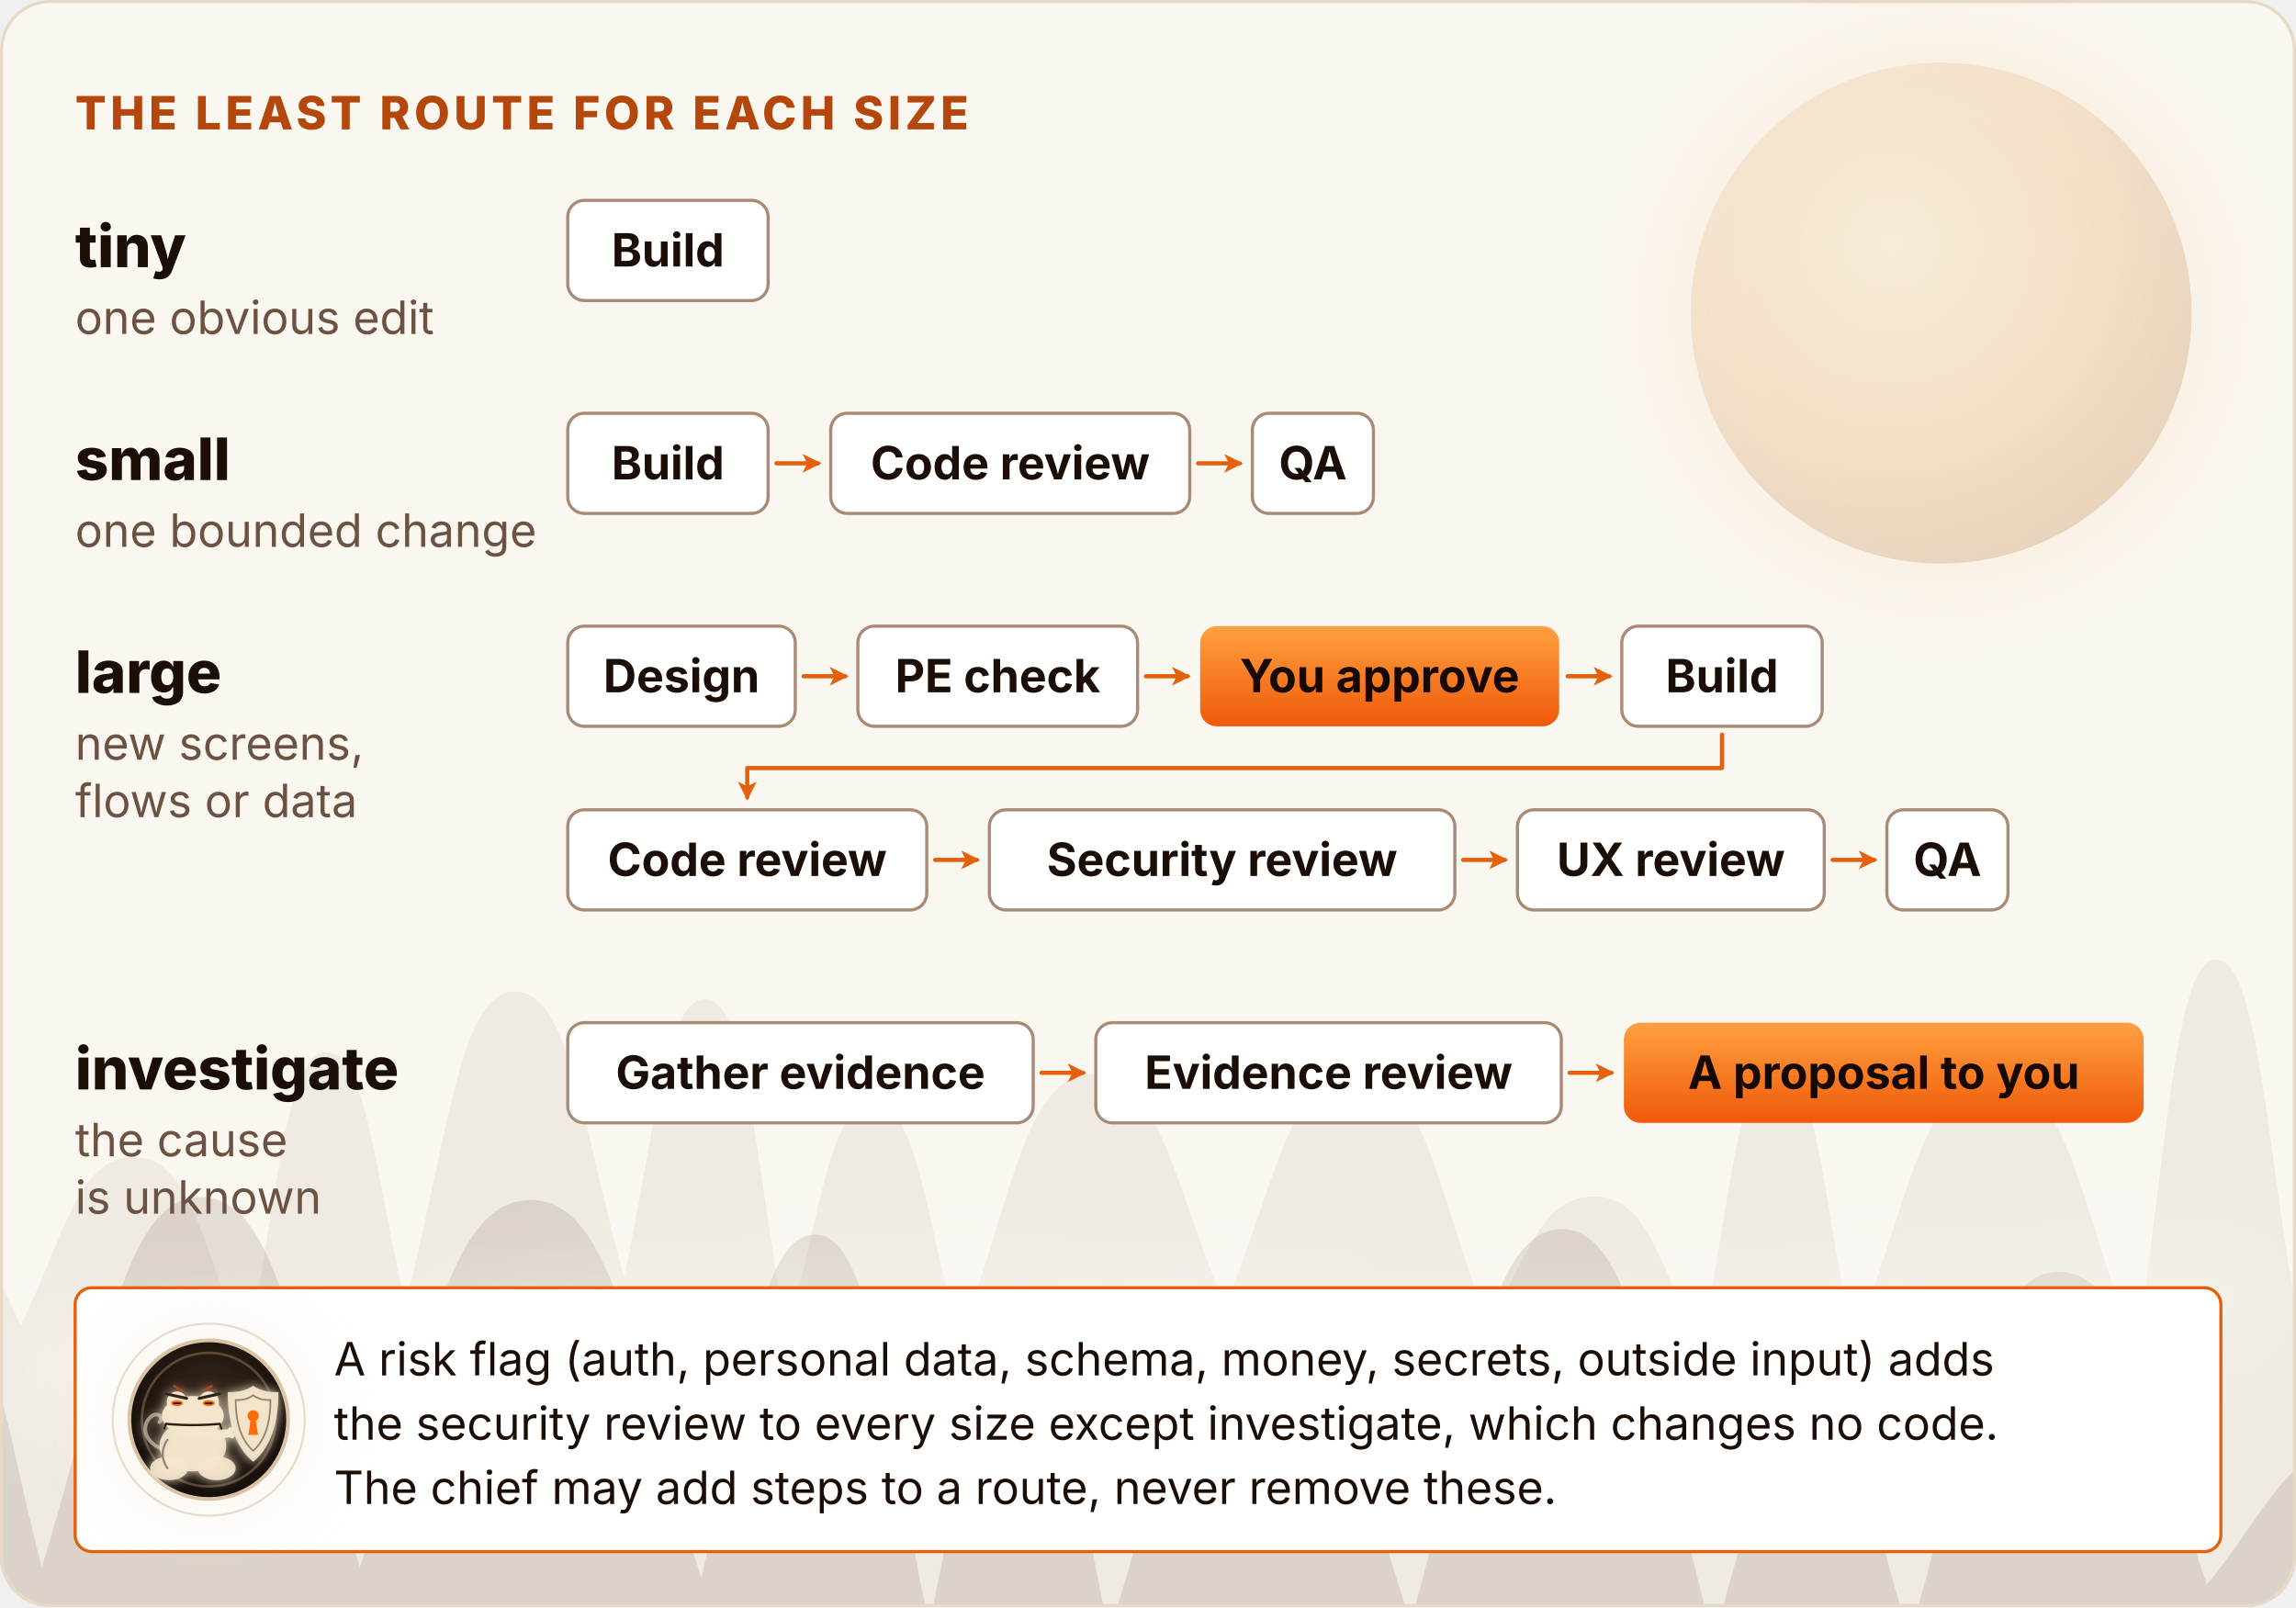
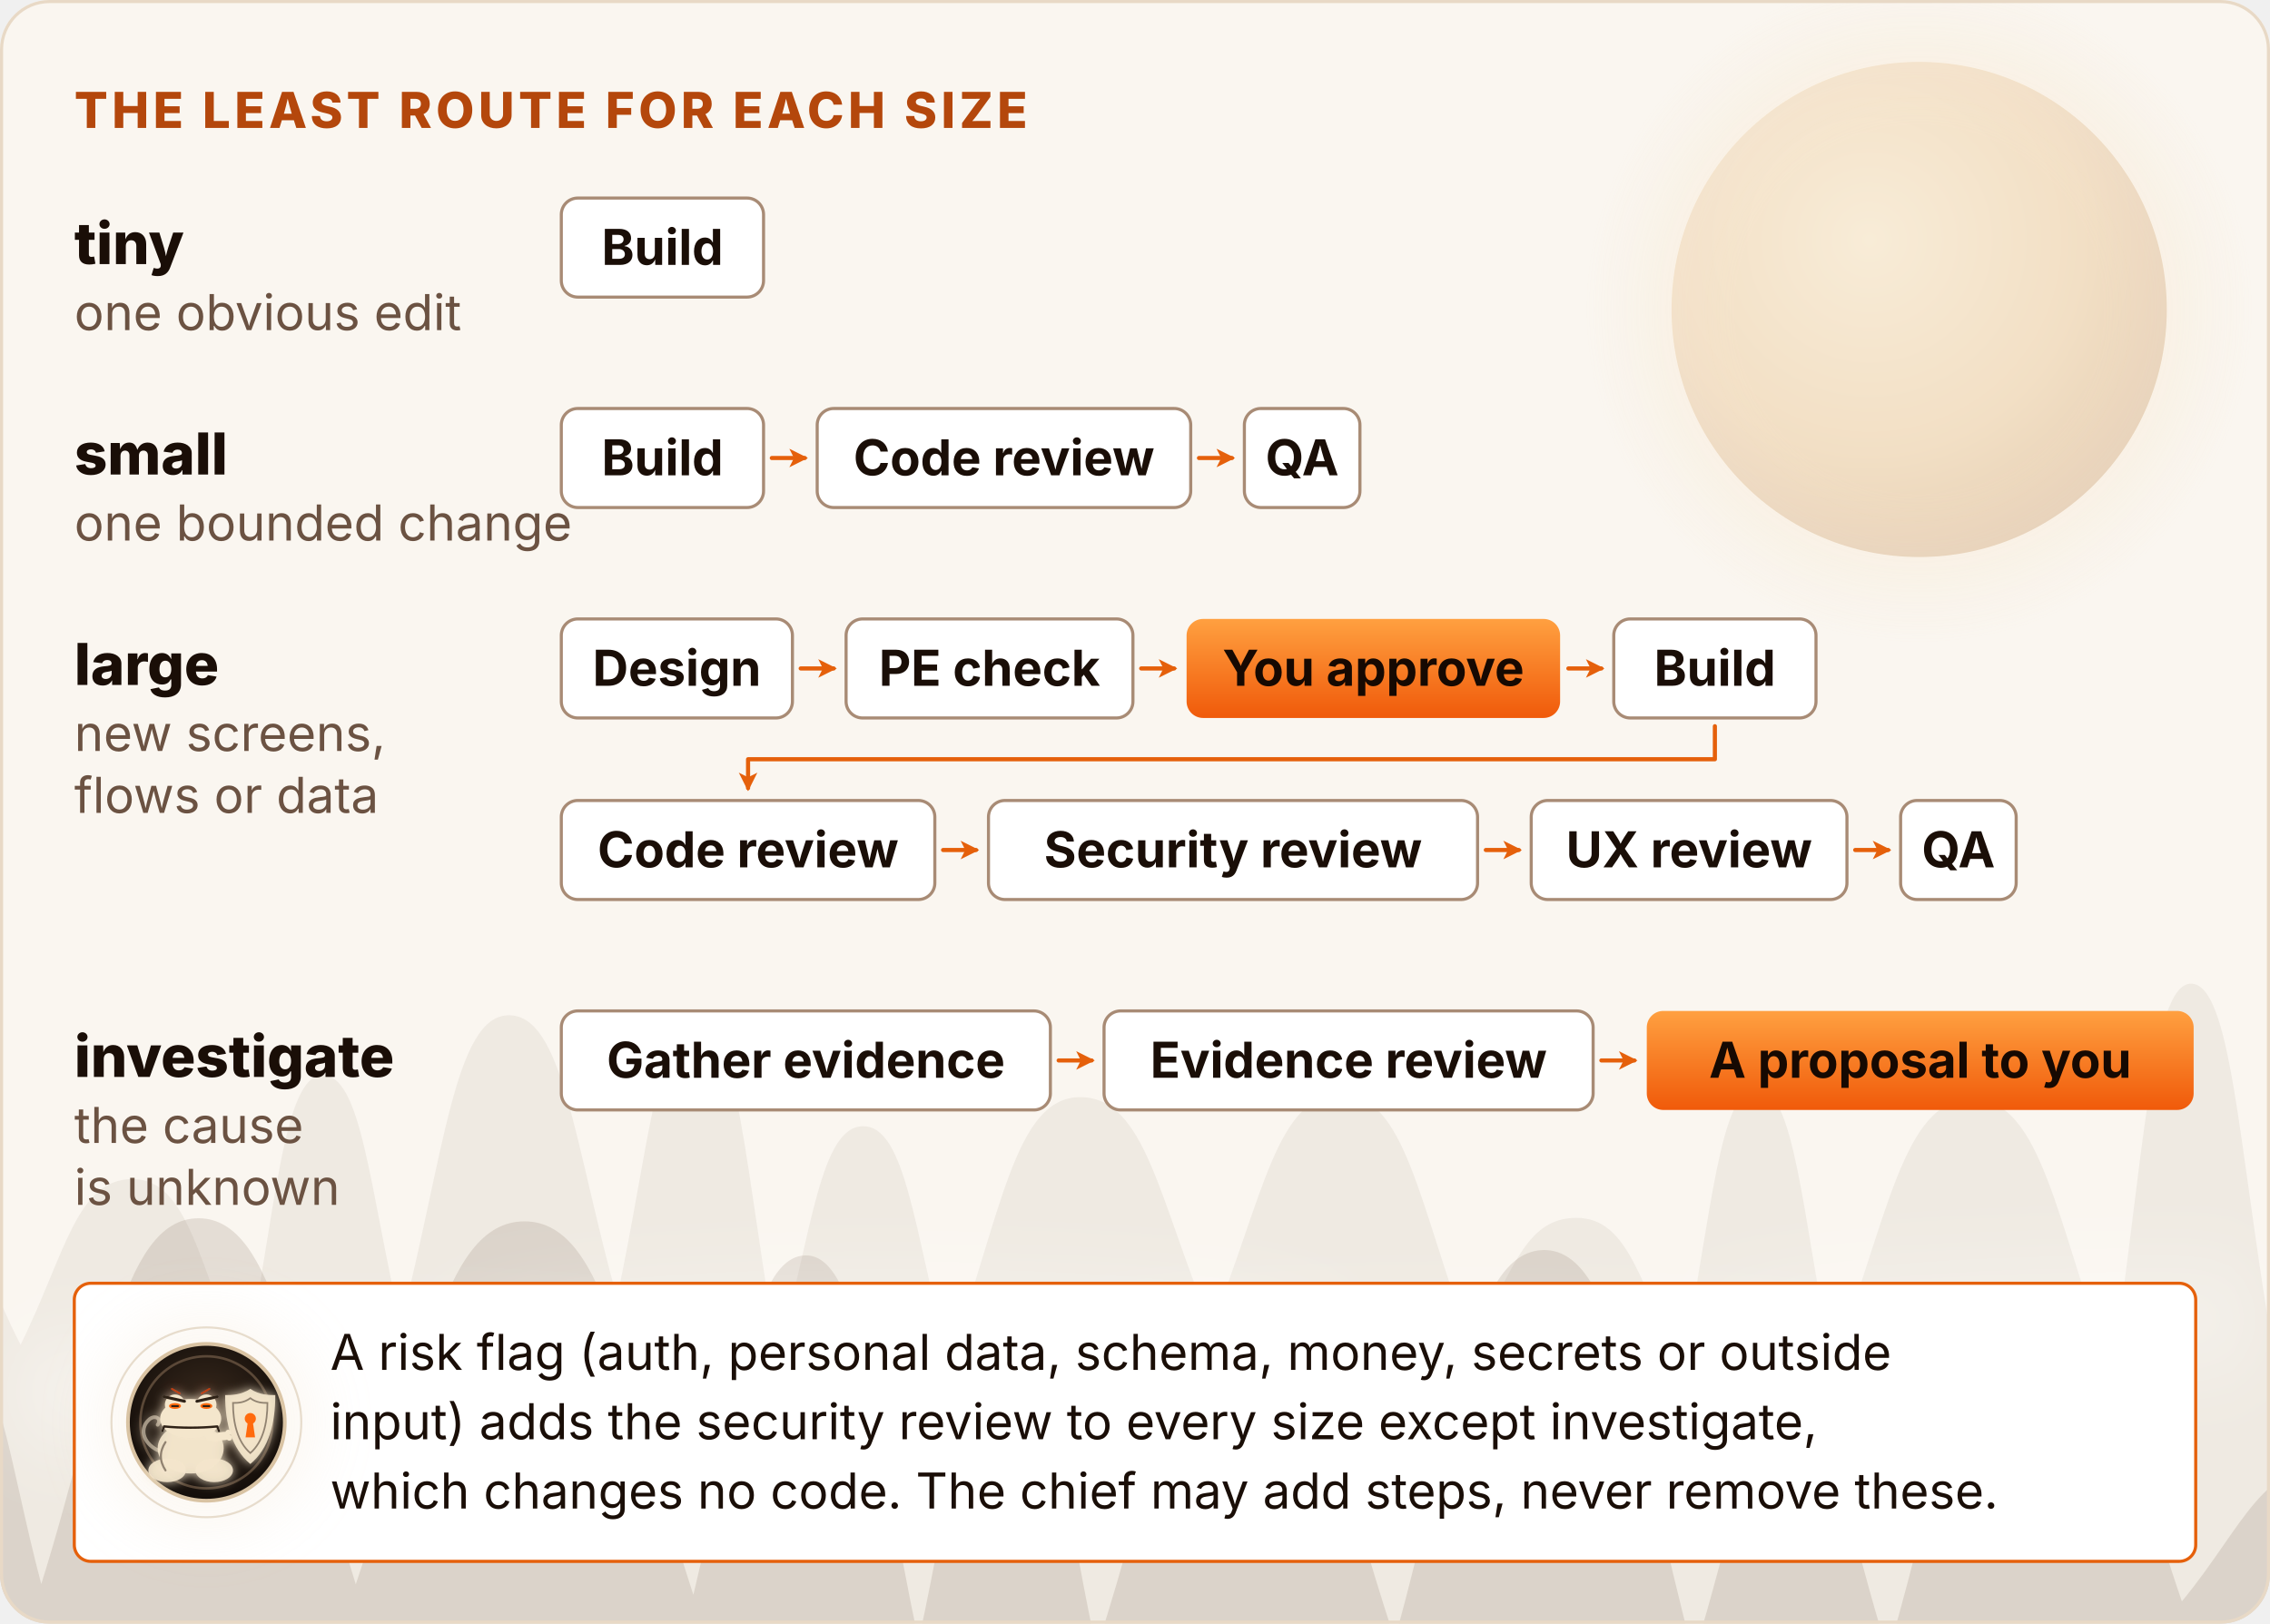
- <svg xmlns="http://www.w3.org/2000/svg" viewBox="0 0 1100 770" width="1100" height="770" role="img" aria-label="Routes by size. Tiny: build. Small: build, code review, QA. Large: design, PE check, you approve, build, code review, security review, UX review, QA. Investigate: gather evidence, evidence review, a proposal to you. A risk flag adds the security review to every size except investigate, which changes no code.">
+ <svg xmlns="http://www.w3.org/2000/svg" viewBox="0 0 1100 787" width="1100" height="787" role="img" aria-label="Routes by size. Tiny: build. Small: build, code review, QA. Large: design, PE check, you approve, build, code review, security review, UX review, QA. Investigate: gather evidence, evidence review, a proposal to you. A risk flag adds the security review to every size except investigate, which changes no code.">
  <style>.pulse{animation:pulse 5s ease-in-out infinite}@keyframes pulse{50%{opacity:.55}}@media (prefers-reduced-motion:reduce){.pulse{animation:none}}</style>
  <defs>
    <linearGradient id="routes-l-sky" x1="0" y1="0" x2="0" y2="1">
      <stop offset="0" stop-color="#080605" />
      <stop offset="0.45" stop-color="#1B120C" />
      <stop offset="0.72" stop-color="#22160E" />
      <stop offset="1" stop-color="#0A0706" />
    </linearGradient>
    <radialGradient id="routes-l-haze">
      <stop offset="0" stop-color="#FF8A2A" stop-opacity="0.6" />
      <stop offset="0.5" stop-color="#FF6A0F" stop-opacity="0.2" />
      <stop offset="1" stop-color="#FF6A0F" stop-opacity="0" />
    </radialGradient>
    <radialGradient id="routes-l-moonglow">
      <stop offset="0.55" stop-color="#F2CD96" stop-opacity="0.5" />
      <stop offset="1" stop-color="#F2CD96" stop-opacity="0" />
    </radialGradient>
    <radialGradient id="routes-l-moon" cx="0.4" cy="0.36" r="0.72">
      <stop offset="0" stop-color="#F8E7C6" />
      <stop offset="0.6" stop-color="#E4BC88" />
      <stop offset="1" stop-color="#B8844F" />
    </radialGradient>
    <radialGradient id="routes-l-iris" cx="0.51" cy="0.52" r="0.56">
      <stop offset="0" stop-color="#FFF4C2" />
      <stop offset="0.16" stop-color="#FFD54A" />
      <stop offset="0.4" stop-color="#FDB022" />
      <stop offset="0.66" stop-color="#EE7A0C" />
      <stop offset="0.86" stop-color="#A83E08" />
      <stop offset="1" stop-color="#4A1803" />
    </radialGradient>
    <linearGradient id="routes-l-lid" x1="0" y1="0.34" x2="0" y2="0.96">
      <stop offset="0" stop-color="#000" stop-opacity="0.85" />
      <stop offset="1" stop-color="#000" stop-opacity="0" />
    </linearGradient>
    <linearGradient id="routes-l-markR" x1="0" y1="0.5" x2="1" y2="0.3">
      <stop offset="0" stop-color="#B83A0A" />
      <stop offset="0.55" stop-color="#FF6A0F" />
      <stop offset="1" stop-color="#FFB050" />
    </linearGradient>
    <linearGradient id="routes-l-markL" x1="1" y1="0.5" x2="0" y2="0.3">
      <stop offset="0" stop-color="#B83A0A" />
      <stop offset="0.55" stop-color="#FF6A0F" />
      <stop offset="1" stop-color="#FFB050" />
    </linearGradient>
    <linearGradient id="routes-l-skin" x1="0" y1="0" x2="0" y2="1">
      <stop offset="0" stop-color="#040202" />
      <stop offset="0.32" stop-color="#1A110B" />
      <stop offset="0.6" stop-color="#33231A" />
      <stop offset="0.86" stop-color="#2C1E14" />
      <stop offset="1" stop-color="#3A2618" />
    </linearGradient>
    <linearGradient id="routes-l-robe" x1="0" y1="0" x2="0" y2="1">
      <stop offset="0" stop-color="#2B2018" />
      <stop offset="1" stop-color="#100B08" />
    </linearGradient>
    <linearGradient id="routes-l-bust" x1="0" y1="0" x2="0" y2="1">
      <stop offset="0" stop-color="#2B2018" />
      <stop offset="1" stop-color="#0A0604" />
    </linearGradient>
    <linearGradient id="routes-l-hood" x1="0" y1="0" x2="0" y2="1">
      <stop offset="0" stop-color="#382A1F" />
      <stop offset="1" stop-color="#18120D" />
    </linearGradient>
    <linearGradient id="routes-l-rock" x1="0" y1="0" x2="0" y2="1">
      <stop offset="0" stop-color="#33271D" />
      <stop offset="1" stop-color="#0D0907" />
    </linearGradient>
    <radialGradient id="routes-l-disc" cx="0.5" cy="0.42" r="0.62">
      <stop offset="0" stop-color="#3B2B1E" />
      <stop offset="1" stop-color="#100B08" />
    </radialGradient>
    <radialGradient id="routes-l-orb" cx="0.4" cy="0.38" r="0.65">
      <stop offset="0" stop-color="#FFF6D0" />
      <stop offset="0.45" stop-color="#FFC93C" />
      <stop offset="1" stop-color="#FF6A0F" />
    </radialGradient>
    <linearGradient id="routes-l-fall" x1="0" y1="0" x2="0" y2="1">
      <stop offset="0" stop-color="#F4E6CC" stop-opacity="0.95" />
      <stop offset="1" stop-color="#F4E6CC" stop-opacity="0" />
    </linearGradient>
    <linearGradient id="routes-l-word" x1="0" y1="0" x2="0" y2="1">
      <stop offset="0.2" stop-color="#FFF8EC" />
      <stop offset="0.5" stop-color="#FFD27A" />
      <stop offset="0.72" stop-color="#FF8A2A" />
      <stop offset="0.9" stop-color="#E2470A" />
    </linearGradient>
    <linearGradient id="routes-l-chief" x1="0" y1="0" x2="0" y2="1">
      <stop offset="0" stop-color="#FFA040" />
      <stop offset="1" stop-color="#F05A0A" />
    </linearGradient>
    <filter id="routes-l-wordglow" x="-10%" y="-20%" width="120%" height="140%">
      <feGaussianBlur in="SourceAlpha" stdDeviation="10" result="b" />
      <feFlood flood-color="#FF6A0F" flood-opacity="0.7" />
      <feComposite in2="b" operator="in" result="g" />
      <feMerge>
        <feMergeNode in="g" />
        <feMergeNode in="SourceGraphic" />
      </feMerge>
    </filter>
    <filter id="routes-l-glow" x="-50%" y="-50%" width="200%" height="200%">
      <feGaussianBlur in="SourceGraphic" stdDeviation="2.6" result="b" />
      <feMerge>
        <feMergeNode in="b" />
        <feMergeNode in="SourceGraphic" />
      </feMerge>
    </filter>
    <filter id="routes-l-blur" x="-50%" y="-50%" width="200%" height="200%">
      <feGaussianBlur stdDeviation="14" />
    </filter>
    <filter id="routes-l-mist" x="-30%" y="-200%" width="160%" height="500%">
      <feGaussianBlur stdDeviation="20" />
    </filter>
    <marker id="routes-l-hot" viewBox="0 0 12 12" refX="10" refY="6" markerWidth="9" markerHeight="9" markerUnits="userSpaceOnUse" orient="auto-start-reverse">
      <path d="M0 0 L12 6 L0 12 L3 6 z" fill="#E5600B" />
    </marker>
    <marker id="routes-l-muted" viewBox="0 0 12 12" refX="10" refY="6" markerWidth="9" markerHeight="9" markerUnits="userSpaceOnUse" orient="auto-start-reverse">
      <path d="M0 0 L12 6 L0 12 L3 6 z" fill="#A88B75" />
    </marker>
    <marker id="routes-l-bad" viewBox="0 0 12 12" refX="10" refY="6" markerWidth="9" markerHeight="9" markerUnits="userSpaceOnUse" orient="auto-start-reverse">
      <path d="M0 0 L12 6 L0 12 L3 6 z" fill="#C7361F" />
    </marker>
    <marker id="routes-l-loop" viewBox="0 0 12 12" refX="10" refY="6" markerWidth="9" markerHeight="9" markerUnits="userSpaceOnUse" orient="auto-start-reverse">
      <path d="M0 0 L12 6 L0 12 L3 6 z" fill="#B4470C" />
    </marker>
    <clipPath id="routes-l-frame">
-       <rect width="1100" height="770" rx="24" />
+       <rect width="1100" height="787" rx="24" />
    </clipPath>
  </defs>
  <g clip-path="url(#routes-l-frame)">
-     <rect width="1100" height="770" rx="24" fill="#FAF6F0" />
+     <rect width="1100" height="787" rx="24" fill="#FAF6F0" />
    <circle cx="930" cy="150" r="161.3" fill="url(#routes-l-moonglow)" opacity="0.4" />
    <circle cx="930" cy="150" r="120" fill="url(#routes-l-moon)" opacity="0.3" />
-     <path d="M-60 770 L-60 650 C-46 615 -42.5 586.4 -25 586.4 C-7.5 586.4 -4 608.2 10 634.8 C31.7 590.6 37.1 554.5 64.2 554.5 C91.3 554.5 96.8 596.8 118.4 648.6 C133.6 569.1 137.4 504.1 156.3 504.1 C175.2 504.1 179 558.5 194.2 625 C215.2 542.6 220.4 475.1 246.6 475.1 C272.8 475.1 278.1 536.8 299 612.1 C314.6 538.7 318.5 478.7 338 478.7 C357.4 478.7 361.3 551.6 376.9 640.8 C393.5 579.3 397.6 528.9 418.3 528.9 C439 528.9 443.1 580.2 459.7 642.9 C485.2 572.4 491.5 514.8 523.4 514.8 C555.2 514.8 561.5 564.8 587 625.9 C612.1 564.1 618.4 513.5 649.9 513.5 C681.3 513.5 687.6 567.7 712.7 634 C733.2 600.6 738.3 573.3 763.9 573.3 C789.5 573.3 794.6 605.7 815 645.4 C829.6 571.2 833.2 510.5 851.4 510.5 C869.6 510.5 873.3 571 887.8 644.9 C915 573.9 921.8 515.7 955.7 515.7 C989.6 515.7 996.3 575.5 1023.5 648.5 C1038.7 544.7 1042.6 459.8 1061.7 459.8 C1080.8 459.8 1084.6 535.5 1099.9 628 C1121.6 576.5 1127 534.4 1154.2 534.4 C1181.3 534.4 1186.7 572.1 1208.4 618.2 L1208.4 770 Z" fill="#8C7867" opacity="0.1" />
-     <path d="M-60 770 L-60 790 C-44 708.1 -40 641 -20 641 C0 641 4 690.4 20 750.8 C50.5 653.3 58.1 573.5 96.2 573.5 C134.3 573.5 142 653.3 172.4 750.9 C205.2 654.1 213.3 575 254.2 575 C295.1 575 303.3 656.4 336 756 C357.8 665.5 363.3 591.5 390.6 591.5 C417.8 591.5 423.3 675.5 445.1 778.2 C462.3 700.7 466.6 637.4 488.2 637.4 C509.8 637.4 514.1 702.6 531.3 782.3 C560.2 694.4 567.5 622.4 603.6 622.4 C639.8 622.4 647 692.2 675.9 777.4 C704.9 673.7 712.1 588.9 748.3 588.9 C784.5 588.9 791.8 677.3 820.7 785.3 C839.6 726.2 844.3 677.8 867.8 677.8 C891.4 677.8 896.1 725.6 914.9 784.1 C943.4 688 950.5 609.4 986.1 609.4 C1021.7 609.4 1028.8 676.8 1057.3 759.2 C1087.9 722 1095.5 691.6 1133.7 691.6 C1172 691.6 1179.6 722.4 1210.2 760 L1210.2 770 Z" fill="#8C7867" opacity="0.2" />
-     <ellipse cx="140" cy="657.4" rx="242.7" ry="26" fill="#FFFFFF" opacity="0.4" filter="url(#routes-l-mist)" />
-     <ellipse cx="431.8" cy="628.8" rx="222.6" ry="26" fill="#FFFFFF" opacity="0.3" filter="url(#routes-l-mist)" />
-     <ellipse cx="704.5" cy="646.5" rx="224.1" ry="26" fill="#FFFFFF" opacity="0.3" filter="url(#routes-l-mist)" />
-     <ellipse cx="1039.1" cy="622.4" rx="225.7" ry="26" fill="#FFFFFF" opacity="0.3" filter="url(#routes-l-mist)" />
-     <text x="36" y="62" font-family="-apple-system, BlinkMacSystemFont, 'Segoe UI', Inter, Helvetica, Arial, sans-serif" font-size="22" font-weight="800" fill="#B4470C" text-anchor="start" letter-spacing="2">
+     <path d="M-60 787 L-60 667 C-46 632 -42.5 603.4 -25 603.4 C-7.5 603.4 -4 625.2 10 651.8 C31.7 607.6 37.1 571.5 64.2 571.5 C91.3 571.5 96.8 613.8 118.4 665.6 C133.6 586.1 137.4 521.1 156.3 521.1 C175.2 521.1 179 575.5 194.2 642 C215.2 559.6 220.4 492.1 246.6 492.1 C272.8 492.1 278.1 553.8 299 629.1 C314.6 555.7 318.5 495.7 338 495.7 C357.4 495.7 361.3 568.6 376.9 657.8 C393.5 596.3 397.6 545.9 418.3 545.9 C439 545.9 443.1 597.2 459.7 659.9 C485.2 589.4 491.5 531.8 523.4 531.8 C555.2 531.8 561.5 581.8 587 642.9 C612.1 581.1 618.4 530.5 649.9 530.5 C681.3 530.5 687.6 584.7 712.7 651 C733.2 617.6 738.3 590.3 763.9 590.3 C789.5 590.3 794.6 622.7 815 662.4 C829.6 588.2 833.2 527.5 851.4 527.5 C869.6 527.5 873.3 588 887.8 661.9 C915 590.9 921.8 532.7 955.7 532.7 C989.6 532.7 996.3 592.5 1023.5 665.5 C1038.7 561.7 1042.6 476.8 1061.7 476.8 C1080.8 476.8 1084.6 552.5 1099.9 645 C1121.6 593.5 1127 551.4 1154.2 551.4 C1181.3 551.4 1186.7 589.1 1208.4 635.2 L1208.4 787 Z" fill="#8C7867" opacity="0.1" />
+     <path d="M-60 787 L-60 807 C-44 725.1 -40 658 -20 658 C0 658 4 707.4 20 767.8 C50.5 670.3 58.1 590.5 96.2 590.5 C134.3 590.5 142 670.3 172.4 767.9 C205.2 671.1 213.3 592 254.2 592 C295.1 592 303.3 673.4 336 773 C357.8 682.5 363.3 608.5 390.6 608.5 C417.8 608.5 423.3 692.5 445.1 795.2 C462.3 717.7 466.6 654.4 488.2 654.4 C509.8 654.4 514.1 719.6 531.3 799.3 C560.2 711.4 567.5 639.4 603.6 639.4 C639.8 639.4 647 709.2 675.9 794.4 C704.9 690.7 712.1 605.9 748.3 605.9 C784.5 605.9 791.8 694.3 820.7 802.3 C839.6 743.2 844.3 694.8 867.8 694.8 C891.4 694.8 896.1 742.6 914.9 801.1 C943.4 705 950.5 626.4 986.1 626.4 C1021.7 626.4 1028.8 693.8 1057.3 776.2 C1087.9 739 1095.5 708.6 1133.7 708.6 C1172 708.6 1179.6 739.4 1210.2 777 L1210.2 787 Z" fill="#8C7867" opacity="0.2" />
+     <ellipse cx="140" cy="674.4" rx="242.7" ry="26" fill="#FFFFFF" opacity="0.4" filter="url(#routes-l-mist)" />
+     <ellipse cx="431.8" cy="645.8" rx="222.6" ry="26" fill="#FFFFFF" opacity="0.3" filter="url(#routes-l-mist)" />
+     <ellipse cx="704.5" cy="663.5" rx="224.1" ry="26" fill="#FFFFFF" opacity="0.3" filter="url(#routes-l-mist)" />
+     <ellipse cx="1039.1" cy="639.4" rx="225.7" ry="26" fill="#FFFFFF" opacity="0.3" filter="url(#routes-l-mist)" />
+     <text x="36" y="62" font-family="-apple-system, BlinkMacSystemFont, 'Segoe UI', Inter, Helvetica, Arial, sans-serif" font-size="24" font-weight="800" fill="#B4470C" text-anchor="start" letter-spacing="2">
      <tspan x="36" dy="0">THE LEAST ROUTE FOR EACH SIZE</tspan>
    </text>
    <text x="36" y="128" font-family="-apple-system, BlinkMacSystemFont, 'Segoe UI', Inter, Helvetica, Arial, sans-serif" font-size="28" font-weight="800" fill="#1A0E07" text-anchor="start">
      <tspan x="36" dy="0">tiny</tspan>
    </text>
-     <text x="36" y="160" font-family="-apple-system, BlinkMacSystemFont, 'Segoe UI', Inter, Helvetica, Arial, sans-serif" font-size="22" font-weight="400" fill="#6B5242" text-anchor="start">
+     <text x="36" y="160" font-family="-apple-system, BlinkMacSystemFont, 'Segoe UI', Inter, Helvetica, Arial, sans-serif" font-size="24" font-weight="400" fill="#6B5242" text-anchor="start">
      <tspan x="36" dy="0">one obvious edit</tspan>
    </text>
-     <rect x="272" y="96" width="96" height="48" rx="8" fill="#FFFFFF" stroke="#A88B75" stroke-width="1.5" />
-     <text x="320" y="127.7" font-family="-apple-system, BlinkMacSystemFont, 'Segoe UI', Inter, Helvetica, Arial, sans-serif" font-size="22" font-weight="700" fill="#1A0E07" text-anchor="middle">
-       <tspan x="320" dy="0">Build</tspan>
+     <rect x="272" y="96" width="98" height="48" rx="8" fill="#FFFFFF" stroke="#A88B75" stroke-width="1.5" />
+     <text x="321" y="128.4" font-family="-apple-system, BlinkMacSystemFont, 'Segoe UI', Inter, Helvetica, Arial, sans-serif" font-size="24" font-weight="700" fill="#1A0E07" text-anchor="middle">
+       <tspan x="321" dy="0">Build</tspan>
    </text>
    <text x="36" y="230" font-family="-apple-system, BlinkMacSystemFont, 'Segoe UI', Inter, Helvetica, Arial, sans-serif" font-size="28" font-weight="800" fill="#1A0E07" text-anchor="start">
      <tspan x="36" dy="0">small</tspan>
    </text>
-     <text x="36" y="262" font-family="-apple-system, BlinkMacSystemFont, 'Segoe UI', Inter, Helvetica, Arial, sans-serif" font-size="22" font-weight="400" fill="#6B5242" text-anchor="start">
+     <text x="36" y="262" font-family="-apple-system, BlinkMacSystemFont, 'Segoe UI', Inter, Helvetica, Arial, sans-serif" font-size="24" font-weight="400" fill="#6B5242" text-anchor="start">
      <tspan x="36" dy="0">one bounded change</tspan>
    </text>
-     <rect x="272" y="198" width="96" height="48" rx="8" fill="#FFFFFF" stroke="#A88B75" stroke-width="1.5" />
-     <text x="320" y="229.7" font-family="-apple-system, BlinkMacSystemFont, 'Segoe UI', Inter, Helvetica, Arial, sans-serif" font-size="22" font-weight="700" fill="#1A0E07" text-anchor="middle">
-       <tspan x="320" dy="0">Build</tspan>
-     </text>
-     <path d="M372 222 L 392 222" fill="none" stroke="#E5600B" stroke-width="2" stroke-linecap="round" stroke-linejoin="round" marker-end="url(#routes-l-hot)" />
-     <rect x="398" y="198" width="172" height="48" rx="8" fill="#FFFFFF" stroke="#A88B75" stroke-width="1.5" />
-     <text x="484" y="229.7" font-family="-apple-system, BlinkMacSystemFont, 'Segoe UI', Inter, Helvetica, Arial, sans-serif" font-size="22" font-weight="700" fill="#1A0E07" text-anchor="middle">
-       <tspan x="484" dy="0">Code review</tspan>
-     </text>
-     <path d="M574 222 L 594 222" fill="none" stroke="#E5600B" stroke-width="2" stroke-linecap="round" stroke-linejoin="round" marker-end="url(#routes-l-hot)" />
-     <rect x="600" y="198" width="58" height="48" rx="8" fill="#FFFFFF" stroke="#A88B75" stroke-width="1.5" />
-     <text x="629" y="229.7" font-family="-apple-system, BlinkMacSystemFont, 'Segoe UI', Inter, Helvetica, Arial, sans-serif" font-size="22" font-weight="700" fill="#1A0E07" text-anchor="middle">
-       <tspan x="629" dy="0">QA</tspan>
+     <rect x="272" y="198" width="98" height="48" rx="8" fill="#FFFFFF" stroke="#A88B75" stroke-width="1.5" />
+     <text x="321" y="230.4" font-family="-apple-system, BlinkMacSystemFont, 'Segoe UI', Inter, Helvetica, Arial, sans-serif" font-size="24" font-weight="700" fill="#1A0E07" text-anchor="middle">
+       <tspan x="321" dy="0">Build</tspan>
+     </text>
+     <path d="M374 222 L 390 222" fill="none" stroke="#E5600B" stroke-width="2" stroke-linecap="round" stroke-linejoin="round" marker-end="url(#routes-l-hot)" />
+     <rect x="396" y="198" width="181" height="48" rx="8" fill="#FFFFFF" stroke="#A88B75" stroke-width="1.5" />
+     <text x="486.5" y="230.4" font-family="-apple-system, BlinkMacSystemFont, 'Segoe UI', Inter, Helvetica, Arial, sans-serif" font-size="24" font-weight="700" fill="#1A0E07" text-anchor="middle">
+       <tspan x="486.5" dy="0">Code review</tspan>
+     </text>
+     <path d="M581 222 L 597 222" fill="none" stroke="#E5600B" stroke-width="2" stroke-linecap="round" stroke-linejoin="round" marker-end="url(#routes-l-hot)" />
+     <rect x="603" y="198" width="56" height="48" rx="8" fill="#FFFFFF" stroke="#A88B75" stroke-width="1.5" />
+     <text x="631" y="230.4" font-family="-apple-system, BlinkMacSystemFont, 'Segoe UI', Inter, Helvetica, Arial, sans-serif" font-size="24" font-weight="700" fill="#1A0E07" text-anchor="middle">
+       <tspan x="631" dy="0">QA</tspan>
    </text>
    <text x="36" y="332" font-family="-apple-system, BlinkMacSystemFont, 'Segoe UI', Inter, Helvetica, Arial, sans-serif" font-size="28" font-weight="800" fill="#1A0E07" text-anchor="start">
      <tspan x="36" dy="0">large</tspan>
    </text>
-     <text x="36" y="364" font-family="-apple-system, BlinkMacSystemFont, 'Segoe UI', Inter, Helvetica, Arial, sans-serif" font-size="22" font-weight="400" fill="#6B5242" text-anchor="start">
+     <text x="36" y="364" font-family="-apple-system, BlinkMacSystemFont, 'Segoe UI', Inter, Helvetica, Arial, sans-serif" font-size="24" font-weight="400" fill="#6B5242" text-anchor="start">
      <tspan x="36" dy="0">new screens,</tspan>
-       <tspan x="36" dy="27.5">flows or data</tspan>
-     </text>
-     <rect x="272" y="300" width="109" height="48" rx="8" fill="#FFFFFF" stroke="#A88B75" stroke-width="1.5" />
-     <text x="326.5" y="331.7" font-family="-apple-system, BlinkMacSystemFont, 'Segoe UI', Inter, Helvetica, Arial, sans-serif" font-size="22" font-weight="700" fill="#1A0E07" text-anchor="middle">
-       <tspan x="326.5" dy="0">Design</tspan>
-     </text>
-     <path d="M385 324 L 405 324" fill="none" stroke="#E5600B" stroke-width="2" stroke-linecap="round" stroke-linejoin="round" marker-end="url(#routes-l-hot)" />
-     <rect x="411" y="300" width="134" height="48" rx="8" fill="#FFFFFF" stroke="#A88B75" stroke-width="1.5" />
-     <text x="478" y="331.7" font-family="-apple-system, BlinkMacSystemFont, 'Segoe UI', Inter, Helvetica, Arial, sans-serif" font-size="22" font-weight="700" fill="#1A0E07" text-anchor="middle">
-       <tspan x="478" dy="0">PE check</tspan>
-     </text>
-     <path d="M549 324 L 569 324" fill="none" stroke="#E5600B" stroke-width="2" stroke-linecap="round" stroke-linejoin="round" marker-end="url(#routes-l-hot)" />
-     <rect x="575" y="300" width="172" height="48" rx="8" fill="url(#routes-l-chief)" />
-     <text x="661" y="331.7" font-family="-apple-system, BlinkMacSystemFont, 'Segoe UI', Inter, Helvetica, Arial, sans-serif" font-size="22" font-weight="700" fill="#160902" text-anchor="middle">
-       <tspan x="661" dy="0">You approve</tspan>
-     </text>
-     <path d="M751 324 L 771 324" fill="none" stroke="#E5600B" stroke-width="2" stroke-linecap="round" stroke-linejoin="round" marker-end="url(#routes-l-hot)" />
-     <rect x="777" y="300" width="96" height="48" rx="8" fill="#FFFFFF" stroke="#A88B75" stroke-width="1.5" />
-     <text x="825" y="331.7" font-family="-apple-system, BlinkMacSystemFont, 'Segoe UI', Inter, Helvetica, Arial, sans-serif" font-size="22" font-weight="700" fill="#1A0E07" text-anchor="middle">
-       <tspan x="825" dy="0">Build</tspan>
-     </text>
-     <path d="M825 352 L 825 368 L 358 368 L 358 382" fill="none" stroke="#E5600B" stroke-width="2" stroke-linecap="round" stroke-linejoin="round" marker-end="url(#routes-l-hot)" />
-     <rect x="272" y="388" width="172" height="48" rx="8" fill="#FFFFFF" stroke="#A88B75" stroke-width="1.5" />
-     <text x="358" y="419.7" font-family="-apple-system, BlinkMacSystemFont, 'Segoe UI', Inter, Helvetica, Arial, sans-serif" font-size="22" font-weight="700" fill="#1A0E07" text-anchor="middle">
-       <tspan x="358" dy="0">Code review</tspan>
-     </text>
-     <path d="M448 412 L 468 412" fill="none" stroke="#E5600B" stroke-width="2" stroke-linecap="round" stroke-linejoin="round" marker-end="url(#routes-l-hot)" />
-     <rect x="474" y="388" width="223" height="48" rx="8" fill="#FFFFFF" stroke="#A88B75" stroke-width="1.5" />
-     <text x="585.5" y="419.7" font-family="-apple-system, BlinkMacSystemFont, 'Segoe UI', Inter, Helvetica, Arial, sans-serif" font-size="22" font-weight="700" fill="#1A0E07" text-anchor="middle">
-       <tspan x="585.5" dy="0">Security review</tspan>
-     </text>
-     <path d="M701 412 L 721 412" fill="none" stroke="#E5600B" stroke-width="2" stroke-linecap="round" stroke-linejoin="round" marker-end="url(#routes-l-hot)" />
-     <rect x="727" y="388" width="147" height="48" rx="8" fill="#FFFFFF" stroke="#A88B75" stroke-width="1.5" />
-     <text x="800.5" y="419.7" font-family="-apple-system, BlinkMacSystemFont, 'Segoe UI', Inter, Helvetica, Arial, sans-serif" font-size="22" font-weight="700" fill="#1A0E07" text-anchor="middle">
-       <tspan x="800.5" dy="0">UX review</tspan>
-     </text>
-     <path d="M878 412 L 898 412" fill="none" stroke="#E5600B" stroke-width="2" stroke-linecap="round" stroke-linejoin="round" marker-end="url(#routes-l-hot)" />
-     <rect x="904" y="388" width="58" height="48" rx="8" fill="#FFFFFF" stroke="#A88B75" stroke-width="1.5" />
-     <text x="933" y="419.7" font-family="-apple-system, BlinkMacSystemFont, 'Segoe UI', Inter, Helvetica, Arial, sans-serif" font-size="22" font-weight="700" fill="#1A0E07" text-anchor="middle">
-       <tspan x="933" dy="0">QA</tspan>
+       <tspan x="36" dy="30">flows or data</tspan>
+     </text>
+     <rect x="272" y="300" width="112" height="48" rx="8" fill="#FFFFFF" stroke="#A88B75" stroke-width="1.5" />
+     <text x="328" y="332.4" font-family="-apple-system, BlinkMacSystemFont, 'Segoe UI', Inter, Helvetica, Arial, sans-serif" font-size="24" font-weight="700" fill="#1A0E07" text-anchor="middle">
+       <tspan x="328" dy="0">Design</tspan>
+     </text>
+     <path d="M388 324 L 404 324" fill="none" stroke="#E5600B" stroke-width="2" stroke-linecap="round" stroke-linejoin="round" marker-end="url(#routes-l-hot)" />
+     <rect x="410" y="300" width="139" height="48" rx="8" fill="#FFFFFF" stroke="#A88B75" stroke-width="1.5" />
+     <text x="479.5" y="332.4" font-family="-apple-system, BlinkMacSystemFont, 'Segoe UI', Inter, Helvetica, Arial, sans-serif" font-size="24" font-weight="700" fill="#1A0E07" text-anchor="middle">
+       <tspan x="479.5" dy="0">PE check</tspan>
+     </text>
+     <path d="M553 324 L 569 324" fill="none" stroke="#E5600B" stroke-width="2" stroke-linecap="round" stroke-linejoin="round" marker-end="url(#routes-l-hot)" />
+     <rect x="575" y="300" width="181" height="48" rx="8" fill="url(#routes-l-chief)" />
+     <text x="665.5" y="332.4" font-family="-apple-system, BlinkMacSystemFont, 'Segoe UI', Inter, Helvetica, Arial, sans-serif" font-size="24" font-weight="700" fill="#160902" text-anchor="middle">
+       <tspan x="665.5" dy="0">You approve</tspan>
+     </text>
+     <path d="M760 324 L 776 324" fill="none" stroke="#E5600B" stroke-width="2" stroke-linecap="round" stroke-linejoin="round" marker-end="url(#routes-l-hot)" />
+     <rect x="782" y="300" width="98" height="48" rx="8" fill="#FFFFFF" stroke="#A88B75" stroke-width="1.5" />
+     <text x="831" y="332.4" font-family="-apple-system, BlinkMacSystemFont, 'Segoe UI', Inter, Helvetica, Arial, sans-serif" font-size="24" font-weight="700" fill="#1A0E07" text-anchor="middle">
+       <tspan x="831" dy="0">Build</tspan>
+     </text>
+     <path d="M831 352 L 831 368 L 362.5 368 L 362.5 382" fill="none" stroke="#E5600B" stroke-width="2" stroke-linecap="round" stroke-linejoin="round" marker-end="url(#routes-l-hot)" />
+     <rect x="272" y="388" width="181" height="48" rx="8" fill="#FFFFFF" stroke="#A88B75" stroke-width="1.5" />
+     <text x="362.5" y="420.4" font-family="-apple-system, BlinkMacSystemFont, 'Segoe UI', Inter, Helvetica, Arial, sans-serif" font-size="24" font-weight="700" fill="#1A0E07" text-anchor="middle">
+       <tspan x="362.5" dy="0">Code review</tspan>
+     </text>
+     <path d="M457 412 L 473 412" fill="none" stroke="#E5600B" stroke-width="2" stroke-linecap="round" stroke-linejoin="round" marker-end="url(#routes-l-hot)" />
+     <rect x="479" y="388" width="237" height="48" rx="8" fill="#FFFFFF" stroke="#A88B75" stroke-width="1.5" />
+     <text x="597.5" y="420.4" font-family="-apple-system, BlinkMacSystemFont, 'Segoe UI', Inter, Helvetica, Arial, sans-serif" font-size="24" font-weight="700" fill="#1A0E07" text-anchor="middle">
+       <tspan x="597.5" dy="0">Security review</tspan>
+     </text>
+     <path d="M720 412 L 736 412" fill="none" stroke="#E5600B" stroke-width="2" stroke-linecap="round" stroke-linejoin="round" marker-end="url(#routes-l-hot)" />
+     <rect x="742" y="388" width="153" height="48" rx="8" fill="#FFFFFF" stroke="#A88B75" stroke-width="1.5" />
+     <text x="818.5" y="420.4" font-family="-apple-system, BlinkMacSystemFont, 'Segoe UI', Inter, Helvetica, Arial, sans-serif" font-size="24" font-weight="700" fill="#1A0E07" text-anchor="middle">
+       <tspan x="818.5" dy="0">UX review</tspan>
+     </text>
+     <path d="M899 412 L 915 412" fill="none" stroke="#E5600B" stroke-width="2" stroke-linecap="round" stroke-linejoin="round" marker-end="url(#routes-l-hot)" />
+     <rect x="921" y="388" width="56" height="48" rx="8" fill="#FFFFFF" stroke="#A88B75" stroke-width="1.5" />
+     <text x="949" y="420.4" font-family="-apple-system, BlinkMacSystemFont, 'Segoe UI', Inter, Helvetica, Arial, sans-serif" font-size="24" font-weight="700" fill="#1A0E07" text-anchor="middle">
+       <tspan x="949" dy="0">QA</tspan>
    </text>
    <text x="36" y="522" font-family="-apple-system, BlinkMacSystemFont, 'Segoe UI', Inter, Helvetica, Arial, sans-serif" font-size="28" font-weight="800" fill="#1A0E07" text-anchor="start">
      <tspan x="36" dy="0">investigate</tspan>
    </text>
-     <text x="36" y="554" font-family="-apple-system, BlinkMacSystemFont, 'Segoe UI', Inter, Helvetica, Arial, sans-serif" font-size="22" font-weight="400" fill="#6B5242" text-anchor="start">
+     <text x="36" y="554" font-family="-apple-system, BlinkMacSystemFont, 'Segoe UI', Inter, Helvetica, Arial, sans-serif" font-size="24" font-weight="400" fill="#6B5242" text-anchor="start">
      <tspan x="36" dy="0">the cause</tspan>
-       <tspan x="36" dy="27.5">is unknown</tspan>
-     </text>
-     <rect x="272" y="490" width="223" height="48" rx="8" fill="#FFFFFF" stroke="#A88B75" stroke-width="1.5" />
-     <text x="383.5" y="521.7" font-family="-apple-system, BlinkMacSystemFont, 'Segoe UI', Inter, Helvetica, Arial, sans-serif" font-size="22" font-weight="700" fill="#1A0E07" text-anchor="middle">
-       <tspan x="383.5" dy="0">Gather evidence</tspan>
-     </text>
-     <path d="M499 514 L 519 514" fill="none" stroke="#E5600B" stroke-width="2" stroke-linecap="round" stroke-linejoin="round" marker-end="url(#routes-l-hot)" />
-     <rect x="525" y="490" width="223" height="48" rx="8" fill="#FFFFFF" stroke="#A88B75" stroke-width="1.5" />
-     <text x="636.5" y="521.7" font-family="-apple-system, BlinkMacSystemFont, 'Segoe UI', Inter, Helvetica, Arial, sans-serif" font-size="22" font-weight="700" fill="#1A0E07" text-anchor="middle">
-       <tspan x="636.5" dy="0">Evidence review</tspan>
-     </text>
-     <path d="M752 514 L 772 514" fill="none" stroke="#E5600B" stroke-width="2" stroke-linecap="round" stroke-linejoin="round" marker-end="url(#routes-l-hot)" />
-     <rect x="778" y="490" width="249" height="48" rx="8" fill="url(#routes-l-chief)" />
-     <text x="902.5" y="521.7" font-family="-apple-system, BlinkMacSystemFont, 'Segoe UI', Inter, Helvetica, Arial, sans-serif" font-size="22" font-weight="700" fill="#160902" text-anchor="middle">
-       <tspan x="902.5" dy="0">A proposal to you</tspan>
-     </text>
-     <rect x="36" y="617" width="1028" height="126.4" rx="8" fill="#FFFFFF" stroke="#E5600B" stroke-width="1.5" />
+       <tspan x="36" dy="30">is unknown</tspan>
+     </text>
+     <rect x="272" y="490" width="237" height="48" rx="8" fill="#FFFFFF" stroke="#A88B75" stroke-width="1.5" />
+     <text x="390.5" y="522.4" font-family="-apple-system, BlinkMacSystemFont, 'Segoe UI', Inter, Helvetica, Arial, sans-serif" font-size="24" font-weight="700" fill="#1A0E07" text-anchor="middle">
+       <tspan x="390.5" dy="0">Gather evidence</tspan>
+     </text>
+     <path d="M513 514 L 529 514" fill="none" stroke="#E5600B" stroke-width="2" stroke-linecap="round" stroke-linejoin="round" marker-end="url(#routes-l-hot)" />
+     <rect x="535" y="490" width="237" height="48" rx="8" fill="#FFFFFF" stroke="#A88B75" stroke-width="1.5" />
+     <text x="653.5" y="522.4" font-family="-apple-system, BlinkMacSystemFont, 'Segoe UI', Inter, Helvetica, Arial, sans-serif" font-size="24" font-weight="700" fill="#1A0E07" text-anchor="middle">
+       <tspan x="653.5" dy="0">Evidence review</tspan>
+     </text>
+     <path d="M776 514 L 792 514" fill="none" stroke="#E5600B" stroke-width="2" stroke-linecap="round" stroke-linejoin="round" marker-end="url(#routes-l-hot)" />
+     <rect x="798" y="490" width="265" height="48" rx="8" fill="url(#routes-l-chief)" />
+     <text x="930.5" y="522.4" font-family="-apple-system, BlinkMacSystemFont, 'Segoe UI', Inter, Helvetica, Arial, sans-serif" font-size="24" font-weight="700" fill="#160902" text-anchor="middle">
+       <tspan x="930.5" dy="0">A proposal to you</tspan>
+     </text>
+     <rect x="36" y="622" width="1028" height="134.8" rx="8" fill="#FFFFFF" stroke="#E5600B" stroke-width="1.5" />
    <g class="pulse">
-       <circle cx="100" cy="680.2" r="53.2" fill="#E8C9A0" opacity="0.14" filter="url(#routes-l-blur)" />
+       <circle cx="100" cy="689.4" r="53.2" fill="#E8C9A0" opacity="0.14" filter="url(#routes-l-blur)" />
    </g>
-     <circle cx="100" cy="680.2" r="46" fill="none" stroke="#CDB89A" stroke-width="1" opacity="0.45" />
-     <circle cx="100" cy="680.2" r="38" fill="url(#routes-l-disc)" stroke="#D9C3A3" stroke-width="1.8" />
-     <circle cx="100" cy="680.2" r="32" fill="none" stroke="#6E5844" stroke-width="1.2" opacity="0.75" />
+     <circle cx="100" cy="689.4" r="46" fill="none" stroke="#CDB89A" stroke-width="1" opacity="0.45" />
+     <circle cx="100" cy="689.4" r="38" fill="url(#routes-l-disc)" stroke="#D9C3A3" stroke-width="1.8" />
+     <circle cx="100" cy="689.4" r="32" fill="none" stroke="#6E5844" stroke-width="1.2" opacity="0.75" />
    <g filter="url(#routes-l-glow)">
-       <path d="M78 694.4 C69.6 691.3 67.3 683.7 71.9 679.2 C74.9 676.1 78.7 678.4 76.4 681.4" fill="none" stroke="#F4E6CC" stroke-width="1.8" stroke-linecap="round" opacity="0.55" />
-       <ellipse cx="81" cy="703.5" rx="9.1" ry="5.7" fill="#F4E6CC" opacity="0.9" />
-       <ellipse cx="103.8" cy="703.5" rx="9.1" ry="5.7" fill="#F4E6CC" opacity="0.9" />
-       <ellipse cx="92.4" cy="692.8" rx="16" ry="12.2" fill="#F4E6CC" opacity="0.9" />
-       <ellipse cx="92.4" cy="678.4" rx="14.8" ry="9.5" fill="#F4E6CC" />
-       <circle cx="84.8" cy="671.6" r="4.9" fill="#F4E6CC" />
-       <circle cx="100" cy="671.6" r="4.9" fill="#F4E6CC" />
-       <ellipse cx="84.8" cy="672.3" rx="2.9" ry="1.4" fill="#FF6A0F" />
-       <ellipse cx="100" cy="672.3" rx="2.9" ry="1.4" fill="#FF6A0F" />
-       <rect x="83" y="671.9" width="3.6" height="0.9" rx="0" fill="#2E2016" />
-       <rect x="98.2" y="671.9" width="3.6" height="0.9" rx="0" fill="#2E2016" />
-       <path d="M79.5 667.8 L89.4 670 M105.3 667.8 L95.4 670" fill="none" stroke="#2E2016" stroke-width="1.4" stroke-linecap="round" />
-       <path d="M79.5 682.2 C87.8 683 97 683 105.3 682.2 M79.5 682.2 L78.7 684.5 M105.3 682.2 L106.1 684.5" fill="none" stroke="#2E2016" stroke-width="1.1" stroke-linecap="round" />
-       <path d="M83.3 664 L87.1 666.2 M101.5 664 L97.7 666.2" fill="none" stroke="#C2410C" stroke-width="0.9" stroke-linecap="round" />
-       <path d="M80.2 689.8 C77.2 694.4 77.2 698.9 80.2 703.5" fill="none" stroke="#2E2016" stroke-width="1" stroke-linecap="round" opacity="0.5" />
-       <path d="M101.5 686.8 C104.6 688.3 106.1 686.8 109.1 686.8" fill="none" stroke="#F4E6CC" stroke-width="4" stroke-linecap="round" />
-       <circle cx="110.6" cy="685.2" r="1.4" fill="#F4E6CC" />
-       <circle cx="111.1" cy="687.7" r="1.4" fill="#F4E6CC" />
-       <path d="M121.3 664 C125.8 667 130.4 667 133.4 667 C133.4 680.7 130.4 692.8 121.3 700.4 C112.2 692.8 109.1 680.7 109.1 667 C112.2 667 116.7 667 121.3 664 Z" fill="#F4E6CC" opacity="0.92" />
-       <path d="M121.3 668.5 C124.3 670.8 127.4 670.8 129.6 670.8 C129.6 680.7 127.4 689.8 121.3 695.1 C115.2 689.8 112.9 680.7 112.9 670.8 C115.2 670.8 118.2 670.8 121.3 668.5 Z" fill="none" stroke="#2E2016" stroke-width="0.8" opacity="0.5" />
-       <circle cx="121.3" cy="678.4" r="2.7" fill="#FF6A0F" />
-       <path d="M120.1 679.9 L122.5 679.9 L123.6 687.5 L119 687.5 Z" fill="#FF6A0F" />
+       <path d="M78 703.6 C69.6 700.5 67.3 692.9 71.9 688.4 C74.9 685.3 78.7 687.6 76.4 690.6" fill="none" stroke="#F4E6CC" stroke-width="1.8" stroke-linecap="round" opacity="0.55" />
+       <ellipse cx="81" cy="712.7" rx="9.1" ry="5.7" fill="#F4E6CC" opacity="0.9" />
+       <ellipse cx="103.8" cy="712.7" rx="9.1" ry="5.7" fill="#F4E6CC" opacity="0.9" />
+       <ellipse cx="92.4" cy="702" rx="16" ry="12.2" fill="#F4E6CC" opacity="0.9" />
+       <ellipse cx="92.4" cy="687.6" rx="14.8" ry="9.5" fill="#F4E6CC" />
+       <circle cx="84.8" cy="680.8" r="4.9" fill="#F4E6CC" />
+       <circle cx="100" cy="680.8" r="4.9" fill="#F4E6CC" />
+       <ellipse cx="84.8" cy="681.5" rx="2.9" ry="1.4" fill="#FF6A0F" />
+       <ellipse cx="100" cy="681.5" rx="2.9" ry="1.4" fill="#FF6A0F" />
+       <rect x="83" y="681.1" width="3.6" height="0.9" rx="0" fill="#2E2016" />
+       <rect x="98.2" y="681.1" width="3.6" height="0.9" rx="0" fill="#2E2016" />
+       <path d="M79.5 677 L89.4 679.2 M105.3 677 L95.4 679.2" fill="none" stroke="#2E2016" stroke-width="1.4" stroke-linecap="round" />
+       <path d="M79.5 691.4 C87.8 692.2 97 692.2 105.3 691.4 M79.5 691.4 L78.7 693.7 M105.3 691.4 L106.1 693.7" fill="none" stroke="#2E2016" stroke-width="1.1" stroke-linecap="round" />
+       <path d="M83.3 673.2 L87.1 675.4 M101.5 673.2 L97.7 675.4" fill="none" stroke="#C2410C" stroke-width="0.9" stroke-linecap="round" />
+       <path d="M80.2 699 C77.2 703.6 77.2 708.1 80.2 712.7" fill="none" stroke="#2E2016" stroke-width="1" stroke-linecap="round" opacity="0.5" />
+       <path d="M101.5 696 C104.6 697.5 106.1 696 109.1 696" fill="none" stroke="#F4E6CC" stroke-width="4" stroke-linecap="round" />
+       <circle cx="110.6" cy="694.4" r="1.4" fill="#F4E6CC" />
+       <circle cx="111.1" cy="696.9" r="1.4" fill="#F4E6CC" />
+       <path d="M121.3 673.2 C125.8 676.2 130.4 676.2 133.4 676.2 C133.4 689.9 130.4 702 121.3 709.6 C112.2 702 109.1 689.9 109.1 676.2 C112.2 676.2 116.7 676.2 121.3 673.2 Z" fill="#F4E6CC" opacity="0.92" />
+       <path d="M121.3 677.7 C124.3 680 127.4 680 129.6 680 C129.6 689.9 127.4 699 121.3 704.3 C115.2 699 112.9 689.9 112.9 680 C115.2 680 118.2 680 121.3 677.7 Z" fill="none" stroke="#2E2016" stroke-width="0.8" opacity="0.5" />
+       <circle cx="121.3" cy="687.6" r="2.7" fill="#FF6A0F" />
+       <path d="M120.1 689.1 L122.5 689.1 L123.6 696.7 L119 696.7 Z" fill="#FF6A0F" />
    </g>
-     <text x="160" y="659" font-family="-apple-system, BlinkMacSystemFont, 'Segoe UI', Inter, Helvetica, Arial, sans-serif" font-size="22" font-weight="400" fill="#1A0E07" text-anchor="start">
-       <tspan x="160" dy="0">A risk flag (auth, personal data, schema, money, secrets, outside input) adds</tspan>
-       <tspan x="160" dy="30.8">the security review to every size except investigate, which changes no code.</tspan>
-       <tspan x="160" dy="30.8">The chief may add steps to a route, never remove these.</tspan>
+     <text x="160" y="664" font-family="-apple-system, BlinkMacSystemFont, 'Segoe UI', Inter, Helvetica, Arial, sans-serif" font-size="24" font-weight="400" fill="#1A0E07" text-anchor="start">
+       <tspan x="160" dy="0">A risk flag (auth, personal data, schema, money, secrets or outside</tspan>
+       <tspan x="160" dy="33.6">input) adds the security review to every size except investigate,</tspan>
+       <tspan x="160" dy="33.6">which changes no code. The chief may add steps, never remove these.</tspan>
    </text>
  </g>
-   <rect x="0.75" y="0.75" width="1098.5" height="768.5" rx="23.25" fill="none" stroke="#E8D9C6" stroke-width="1.5" />
+   <rect x="0.75" y="0.75" width="1098.5" height="785.5" rx="23.25" fill="none" stroke="#E8D9C6" stroke-width="1.5" />
</svg>
